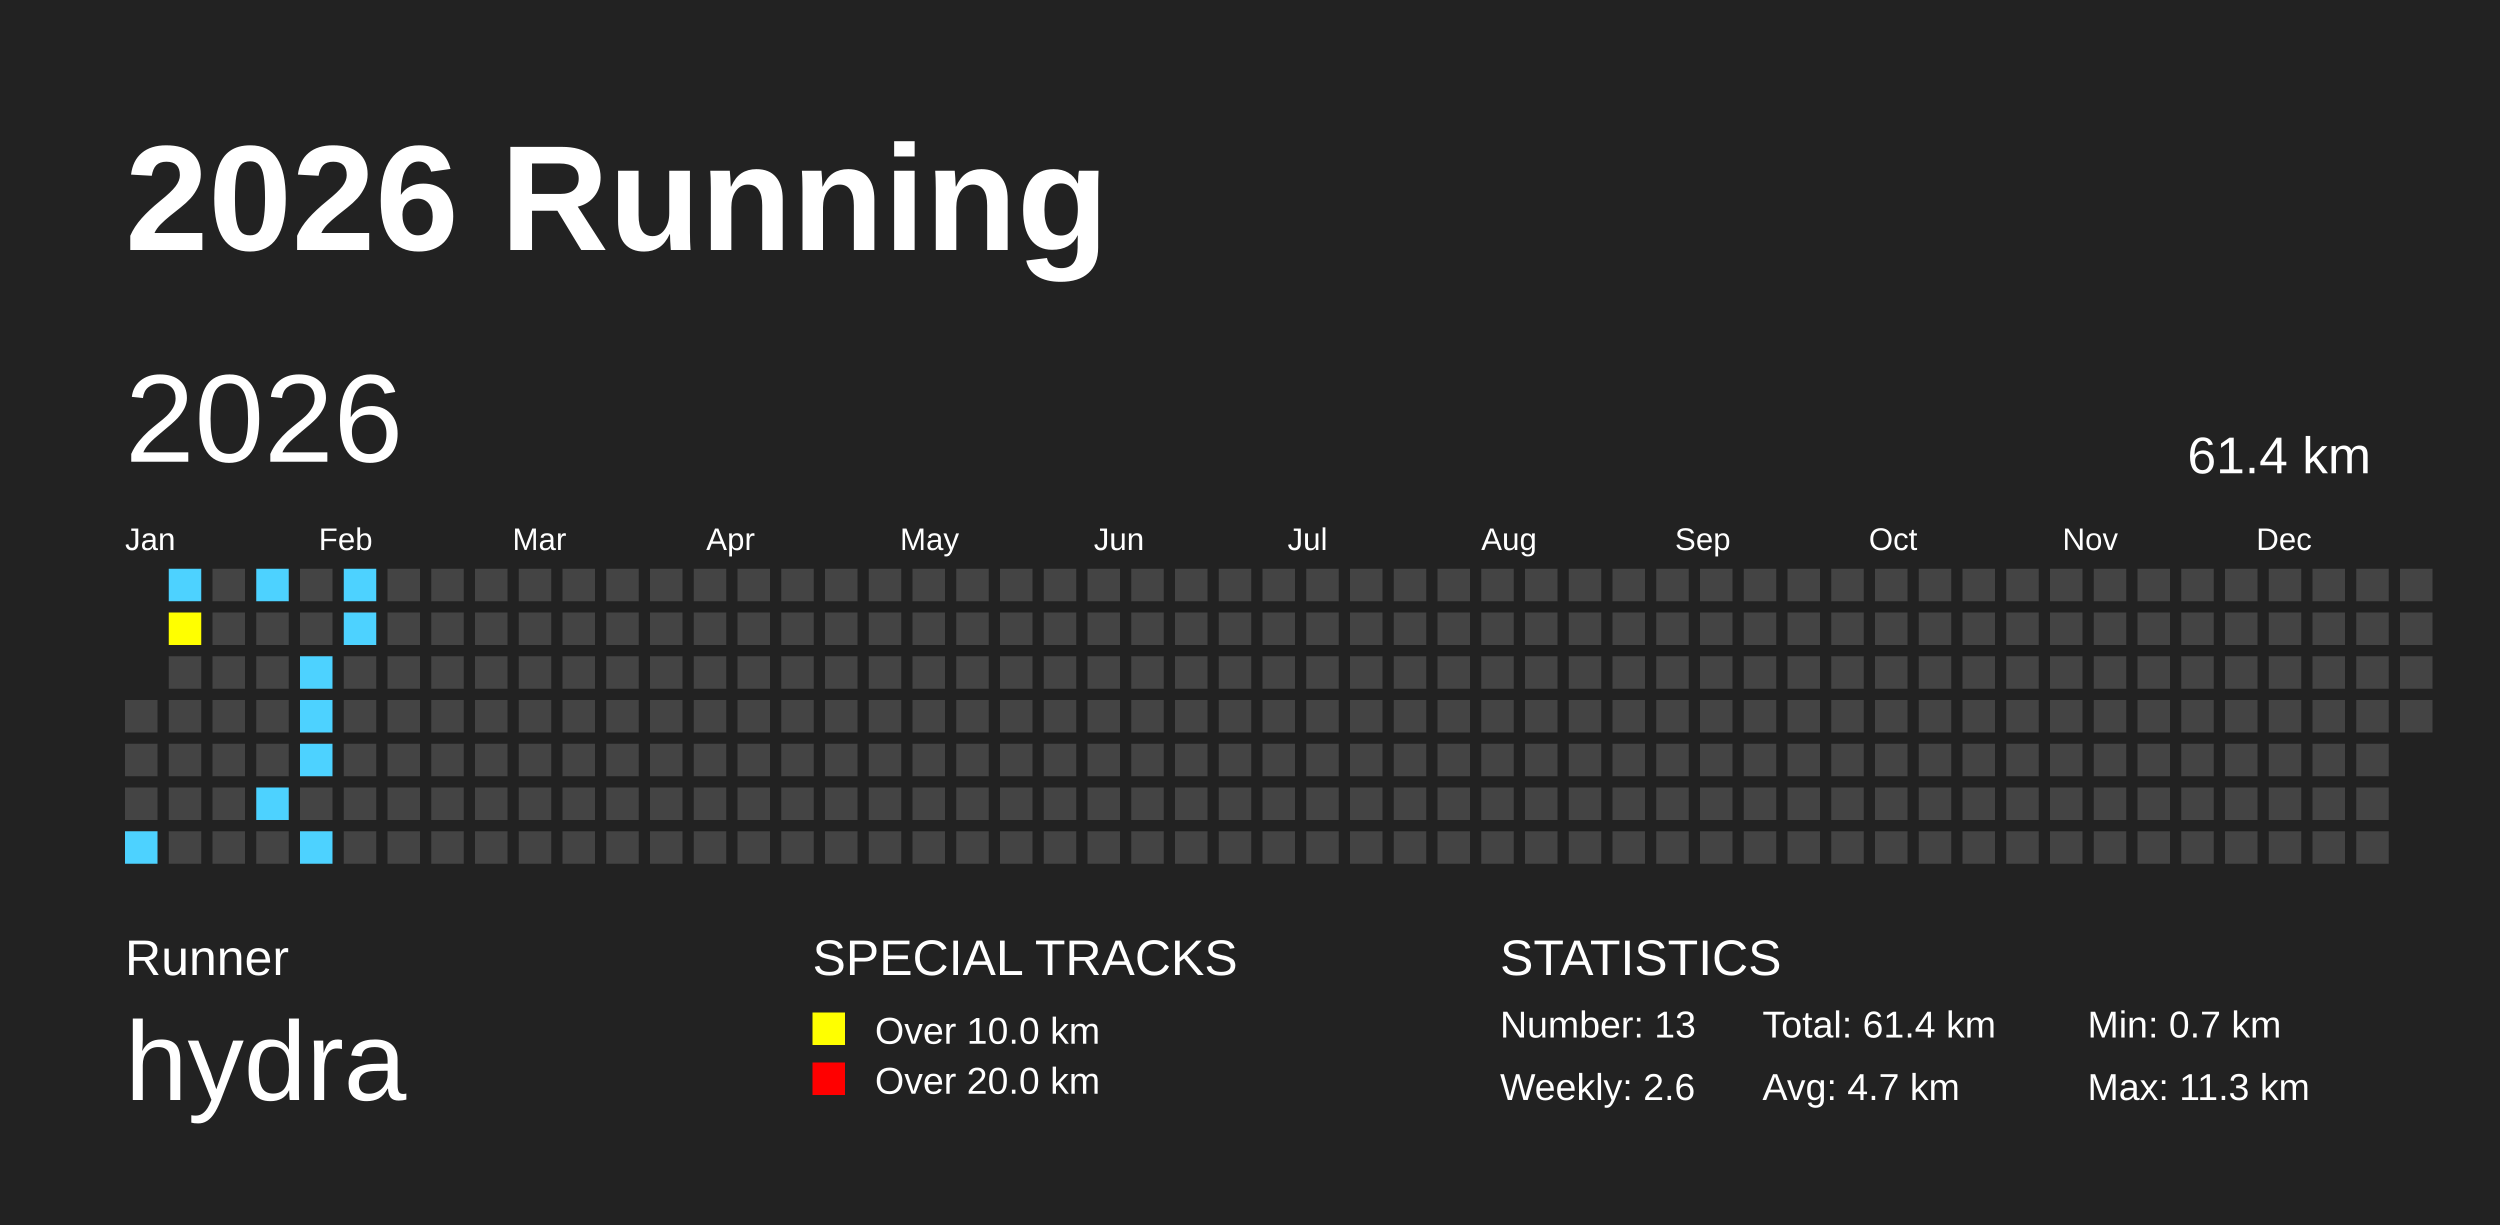
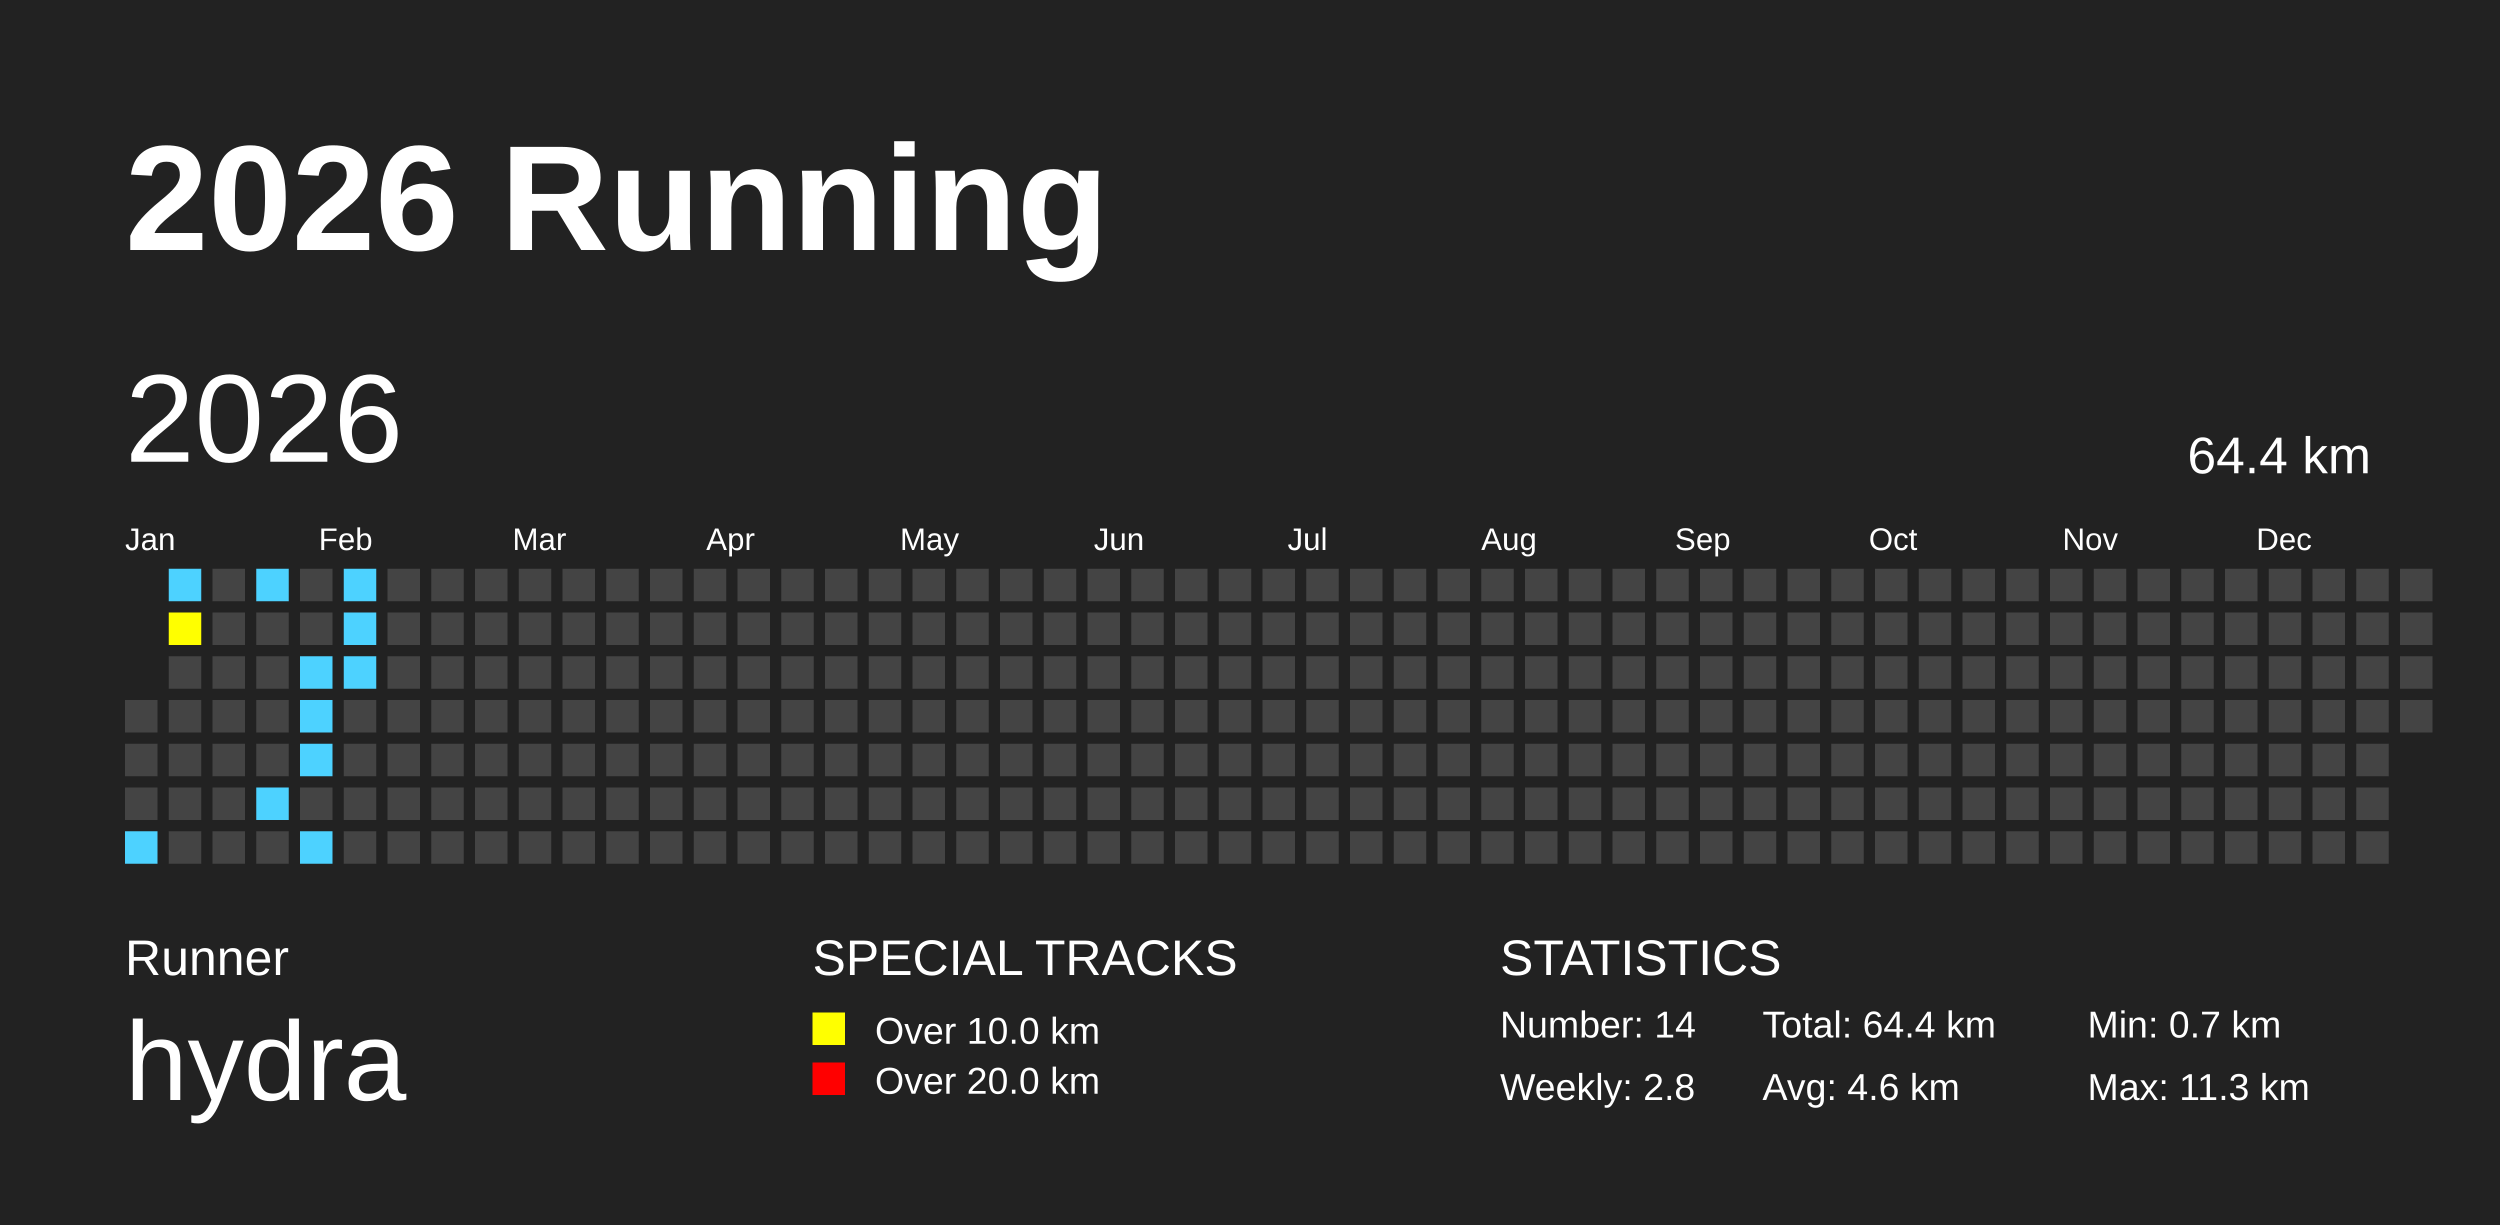
<svg xmlns="http://www.w3.org/2000/svg" baseProfile="full" height="98mm" version="1.1" viewBox="0,0,200,98" width="200mm">
  <defs />
  <rect fill="#222222" height="98" width="200" x="0" y="0" />
  <text fill="#FFFFFF" style="font-size:12px; font-family:Arial; font-weight:bold;" x="10" y="20">2026 Running</text>
  <text fill="#FFFFFF" style="font-size:4px; font-family:Arial" x="10" y="78">Runner</text>
  <text fill="#FFFFFF" style="font-size:9px; font-family:Arial" x="10" y="88">hydra</text>
  <text fill="#FFFFFF" style="font-size:4px; font-family:Arial" x="65" y="78">SPECIAL TRACKS</text>
  <rect fill="yellow" height="2.6" width="2.6" x="65" y="81" />
  <text fill="#FFFFFF" style="font-size:3px; font-family:Arial" x="70" y="83.5">Over 10.0 km</text>
  <rect fill="red" height="2.6" width="2.6" x="65" y="85" />
  <text fill="#FFFFFF" style="font-size:3px; font-family:Arial" x="70" y="87.5">Over 20.0 km</text>
  <text fill="#FFFFFF" style="font-size:4px; font-family:Arial" x="120" y="78">STATISTICS</text>
-   <text fill="#FFFFFF" style="font-size:3px; font-family:Arial" x="120" y="83">Number: 13</text>
-   <text fill="#FFFFFF" style="font-size:3px; font-family:Arial" x="120" y="88">Weekly: 2.6</text>
-   <text fill="#FFFFFF" style="font-size:3px; font-family:Arial" x="141" y="83">Total: 61.4 km</text>
-   <text fill="#FFFFFF" style="font-size:3px; font-family:Arial" x="141" y="88">Avg: 4.7 km</text>
+   <text fill="#FFFFFF" style="font-size:3px; font-family:Arial" x="120" y="83">Number: 14</text>
+   <text fill="#FFFFFF" style="font-size:3px; font-family:Arial" x="120" y="88">Weekly: 2.8</text>
+   <text fill="#FFFFFF" style="font-size:3px; font-family:Arial" x="141" y="83">Total: 64.4 km</text>
+   <text fill="#FFFFFF" style="font-size:3px; font-family:Arial" x="141" y="88">Avg: 4.6 km</text>
  <text fill="#FFFFFF" style="font-size:3px; font-family:Arial" x="167" y="83">Min: 0.7 km</text>
  <text fill="#FFFFFF" style="font-size:3px; font-family:Arial" x="167" y="88">Max: 11.3 km</text>
  <text dominant-baseline="hanging" fill="#FFFFFF" style="font-size:10.0px; font-family:Arial;" x="10" y="30">2026</text>
-   <text dominant-baseline="hanging" fill="#FFFFFF" style="font-size:4.125px; font-family:Arial;" x="175" y="35">61.4 km</text>
+   <text dominant-baseline="hanging" fill="#FFFFFF" style="font-size:4.125px; font-family:Arial;" x="175" y="35">64.4 km</text>
  <text fill="#FFFFFF" style="font-size:2.5px; font-family:Arial" x="10.0" y="44">Jan</text>
  <text fill="#FFFFFF" style="font-size:2.5px; font-family:Arial" x="25.5" y="44">Feb</text>
  <text fill="#FFFFFF" style="font-size:2.5px; font-family:Arial" x="41.0" y="44">Mar</text>
  <text fill="#FFFFFF" style="font-size:2.5px; font-family:Arial" x="56.5" y="44">Apr</text>
  <text fill="#FFFFFF" style="font-size:2.5px; font-family:Arial" x="72.0" y="44">May</text>
  <text fill="#FFFFFF" style="font-size:2.5px; font-family:Arial" x="87.5" y="44">Jun</text>
  <text fill="#FFFFFF" style="font-size:2.5px; font-family:Arial" x="103.0" y="44">Jul</text>
  <text fill="#FFFFFF" style="font-size:2.5px; font-family:Arial" x="118.5" y="44">Aug</text>
  <text fill="#FFFFFF" style="font-size:2.5px; font-family:Arial" x="134.0" y="44">Sep</text>
  <text fill="#FFFFFF" style="font-size:2.5px; font-family:Arial" x="149.5" y="44">Oct</text>
  <text fill="#FFFFFF" style="font-size:2.5px; font-family:Arial" x="165.0" y="44">Nov</text>
  <text fill="#FFFFFF" style="font-size:2.5px; font-family:Arial" x="180.5" y="44">Dec</text>
  <rect fill="#444444" height="2.6" width="2.6" x="10.0" y="56.0" />
  <rect fill="#444444" height="2.6" width="2.6" x="10.0" y="59.5" />
  <rect fill="#444444" height="2.6" width="2.6" x="10.0" y="63.0" />
  <rect fill="#4DD2FF" height="2.6" width="2.6" x="10.0" y="66.5" />
  <rect fill="#4DD2FF" height="2.6" width="2.6" x="13.5" y="45.5" />
  <rect fill="yellow" height="2.6" width="2.6" x="13.5" y="49.0" />
  <rect fill="#444444" height="2.6" width="2.6" x="13.5" y="52.5" />
  <rect fill="#444444" height="2.6" width="2.6" x="13.5" y="56.0" />
  <rect fill="#444444" height="2.6" width="2.6" x="13.5" y="59.5" />
  <rect fill="#444444" height="2.6" width="2.6" x="13.5" y="63.0" />
  <rect fill="#444444" height="2.6" width="2.6" x="13.5" y="66.5" />
  <rect fill="#444444" height="2.6" width="2.6" x="17.0" y="45.5" />
  <rect fill="#444444" height="2.6" width="2.6" x="17.0" y="49.0" />
  <rect fill="#444444" height="2.6" width="2.6" x="17.0" y="52.5" />
  <rect fill="#444444" height="2.6" width="2.6" x="17.0" y="56.0" />
  <rect fill="#444444" height="2.6" width="2.6" x="17.0" y="59.5" />
  <rect fill="#444444" height="2.6" width="2.6" x="17.0" y="63.0" />
  <rect fill="#444444" height="2.6" width="2.6" x="17.0" y="66.5" />
  <rect fill="#4DD2FF" height="2.6" width="2.6" x="20.5" y="45.5" />
  <rect fill="#444444" height="2.6" width="2.6" x="20.5" y="49.0" />
  <rect fill="#444444" height="2.6" width="2.6" x="20.5" y="52.5" />
  <rect fill="#444444" height="2.6" width="2.6" x="20.5" y="56.0" />
  <rect fill="#444444" height="2.6" width="2.6" x="20.5" y="59.5" />
  <rect fill="#4DD2FF" height="2.6" width="2.6" x="20.5" y="63.0" />
  <rect fill="#444444" height="2.6" width="2.6" x="20.5" y="66.5" />
  <rect fill="#444444" height="2.6" width="2.6" x="24.0" y="45.5" />
  <rect fill="#444444" height="2.6" width="2.6" x="24.0" y="49.0" />
  <rect fill="#4DD2FF" height="2.6" width="2.6" x="24.0" y="52.5" />
  <rect fill="#4DD2FF" height="2.6" width="2.6" x="24.0" y="56.0" />
  <rect fill="#4DD2FF" height="2.6" width="2.6" x="24.0" y="59.5" />
  <rect fill="#444444" height="2.6" width="2.6" x="24.0" y="63.0" />
  <rect fill="#4DD2FF" height="2.6" width="2.6" x="24.0" y="66.5" />
  <rect fill="#4DD2FF" height="2.6" width="2.6" x="27.5" y="45.5" />
  <rect fill="#4DD2FF" height="2.6" width="2.6" x="27.5" y="49.0" />
-   <rect fill="#444444" height="2.6" width="2.6" x="27.5" y="52.5" />
+   <rect fill="#4DD2FF" height="2.6" width="2.6" x="27.5" y="52.5" />
  <rect fill="#444444" height="2.6" width="2.6" x="27.5" y="56.0" />
  <rect fill="#444444" height="2.6" width="2.6" x="27.5" y="59.5" />
  <rect fill="#444444" height="2.6" width="2.6" x="27.5" y="63.0" />
  <rect fill="#444444" height="2.6" width="2.6" x="27.5" y="66.5" />
  <rect fill="#444444" height="2.6" width="2.6" x="31.0" y="45.5" />
  <rect fill="#444444" height="2.6" width="2.6" x="31.0" y="49.0" />
  <rect fill="#444444" height="2.6" width="2.6" x="31.0" y="52.5" />
  <rect fill="#444444" height="2.6" width="2.6" x="31.0" y="56.0" />
  <rect fill="#444444" height="2.6" width="2.6" x="31.0" y="59.5" />
  <rect fill="#444444" height="2.6" width="2.6" x="31.0" y="63.0" />
  <rect fill="#444444" height="2.6" width="2.6" x="31.0" y="66.5" />
  <rect fill="#444444" height="2.6" width="2.6" x="34.5" y="45.5" />
  <rect fill="#444444" height="2.6" width="2.6" x="34.5" y="49.0" />
  <rect fill="#444444" height="2.6" width="2.6" x="34.5" y="52.5" />
  <rect fill="#444444" height="2.6" width="2.6" x="34.5" y="56.0" />
  <rect fill="#444444" height="2.6" width="2.6" x="34.5" y="59.5" />
  <rect fill="#444444" height="2.6" width="2.6" x="34.5" y="63.0" />
  <rect fill="#444444" height="2.6" width="2.6" x="34.5" y="66.5" />
  <rect fill="#444444" height="2.6" width="2.6" x="38.0" y="45.5" />
  <rect fill="#444444" height="2.6" width="2.6" x="38.0" y="49.0" />
  <rect fill="#444444" height="2.6" width="2.6" x="38.0" y="52.5" />
  <rect fill="#444444" height="2.6" width="2.6" x="38.0" y="56.0" />
  <rect fill="#444444" height="2.6" width="2.6" x="38.0" y="59.5" />
  <rect fill="#444444" height="2.6" width="2.6" x="38.0" y="63.0" />
  <rect fill="#444444" height="2.6" width="2.6" x="38.0" y="66.5" />
  <rect fill="#444444" height="2.6" width="2.6" x="41.5" y="45.5" />
  <rect fill="#444444" height="2.6" width="2.6" x="41.5" y="49.0" />
  <rect fill="#444444" height="2.6" width="2.6" x="41.5" y="52.5" />
  <rect fill="#444444" height="2.6" width="2.6" x="41.5" y="56.0" />
  <rect fill="#444444" height="2.6" width="2.6" x="41.5" y="59.5" />
  <rect fill="#444444" height="2.6" width="2.6" x="41.5" y="63.0" />
  <rect fill="#444444" height="2.6" width="2.6" x="41.5" y="66.5" />
  <rect fill="#444444" height="2.6" width="2.6" x="45.0" y="45.5" />
  <rect fill="#444444" height="2.6" width="2.6" x="45.0" y="49.0" />
  <rect fill="#444444" height="2.6" width="2.6" x="45.0" y="52.5" />
  <rect fill="#444444" height="2.6" width="2.6" x="45.0" y="56.0" />
  <rect fill="#444444" height="2.6" width="2.6" x="45.0" y="59.5" />
  <rect fill="#444444" height="2.6" width="2.6" x="45.0" y="63.0" />
  <rect fill="#444444" height="2.6" width="2.6" x="45.0" y="66.5" />
  <rect fill="#444444" height="2.6" width="2.6" x="48.5" y="45.5" />
  <rect fill="#444444" height="2.6" width="2.6" x="48.5" y="49.0" />
  <rect fill="#444444" height="2.6" width="2.6" x="48.5" y="52.5" />
  <rect fill="#444444" height="2.6" width="2.6" x="48.5" y="56.0" />
  <rect fill="#444444" height="2.6" width="2.6" x="48.5" y="59.5" />
  <rect fill="#444444" height="2.6" width="2.6" x="48.5" y="63.0" />
  <rect fill="#444444" height="2.6" width="2.6" x="48.5" y="66.5" />
  <rect fill="#444444" height="2.6" width="2.6" x="52.0" y="45.5" />
  <rect fill="#444444" height="2.6" width="2.6" x="52.0" y="49.0" />
  <rect fill="#444444" height="2.6" width="2.6" x="52.0" y="52.5" />
  <rect fill="#444444" height="2.6" width="2.6" x="52.0" y="56.0" />
  <rect fill="#444444" height="2.6" width="2.6" x="52.0" y="59.5" />
  <rect fill="#444444" height="2.6" width="2.6" x="52.0" y="63.0" />
  <rect fill="#444444" height="2.6" width="2.6" x="52.0" y="66.5" />
  <rect fill="#444444" height="2.6" width="2.6" x="55.5" y="45.5" />
  <rect fill="#444444" height="2.6" width="2.6" x="55.5" y="49.0" />
  <rect fill="#444444" height="2.6" width="2.6" x="55.5" y="52.5" />
  <rect fill="#444444" height="2.6" width="2.6" x="55.5" y="56.0" />
  <rect fill="#444444" height="2.6" width="2.6" x="55.5" y="59.5" />
  <rect fill="#444444" height="2.6" width="2.6" x="55.5" y="63.0" />
  <rect fill="#444444" height="2.6" width="2.6" x="55.5" y="66.5" />
  <rect fill="#444444" height="2.6" width="2.6" x="59.0" y="45.5" />
  <rect fill="#444444" height="2.6" width="2.6" x="59.0" y="49.0" />
  <rect fill="#444444" height="2.6" width="2.6" x="59.0" y="52.5" />
  <rect fill="#444444" height="2.6" width="2.6" x="59.0" y="56.0" />
  <rect fill="#444444" height="2.6" width="2.6" x="59.0" y="59.5" />
  <rect fill="#444444" height="2.6" width="2.6" x="59.0" y="63.0" />
  <rect fill="#444444" height="2.6" width="2.6" x="59.0" y="66.5" />
  <rect fill="#444444" height="2.6" width="2.6" x="62.5" y="45.5" />
  <rect fill="#444444" height="2.6" width="2.6" x="62.5" y="49.0" />
  <rect fill="#444444" height="2.6" width="2.6" x="62.5" y="52.5" />
  <rect fill="#444444" height="2.6" width="2.6" x="62.5" y="56.0" />
  <rect fill="#444444" height="2.6" width="2.6" x="62.5" y="59.5" />
  <rect fill="#444444" height="2.6" width="2.6" x="62.5" y="63.0" />
  <rect fill="#444444" height="2.6" width="2.6" x="62.5" y="66.5" />
  <rect fill="#444444" height="2.6" width="2.6" x="66.0" y="45.5" />
  <rect fill="#444444" height="2.6" width="2.6" x="66.0" y="49.0" />
  <rect fill="#444444" height="2.6" width="2.6" x="66.0" y="52.5" />
  <rect fill="#444444" height="2.6" width="2.6" x="66.0" y="56.0" />
  <rect fill="#444444" height="2.6" width="2.6" x="66.0" y="59.5" />
  <rect fill="#444444" height="2.6" width="2.6" x="66.0" y="63.0" />
  <rect fill="#444444" height="2.6" width="2.6" x="66.0" y="66.5" />
  <rect fill="#444444" height="2.6" width="2.6" x="69.5" y="45.5" />
  <rect fill="#444444" height="2.6" width="2.6" x="69.5" y="49.0" />
  <rect fill="#444444" height="2.6" width="2.6" x="69.5" y="52.5" />
  <rect fill="#444444" height="2.6" width="2.6" x="69.5" y="56.0" />
  <rect fill="#444444" height="2.6" width="2.6" x="69.5" y="59.5" />
  <rect fill="#444444" height="2.6" width="2.6" x="69.5" y="63.0" />
  <rect fill="#444444" height="2.6" width="2.6" x="69.5" y="66.5" />
  <rect fill="#444444" height="2.6" width="2.6" x="73.0" y="45.5" />
  <rect fill="#444444" height="2.6" width="2.6" x="73.0" y="49.0" />
  <rect fill="#444444" height="2.6" width="2.6" x="73.0" y="52.5" />
  <rect fill="#444444" height="2.6" width="2.6" x="73.0" y="56.0" />
  <rect fill="#444444" height="2.6" width="2.6" x="73.0" y="59.5" />
  <rect fill="#444444" height="2.6" width="2.6" x="73.0" y="63.0" />
  <rect fill="#444444" height="2.6" width="2.6" x="73.0" y="66.5" />
  <rect fill="#444444" height="2.6" width="2.6" x="76.5" y="45.5" />
  <rect fill="#444444" height="2.6" width="2.6" x="76.5" y="49.0" />
  <rect fill="#444444" height="2.6" width="2.6" x="76.5" y="52.5" />
  <rect fill="#444444" height="2.6" width="2.6" x="76.5" y="56.0" />
  <rect fill="#444444" height="2.6" width="2.6" x="76.5" y="59.5" />
  <rect fill="#444444" height="2.6" width="2.6" x="76.5" y="63.0" />
  <rect fill="#444444" height="2.6" width="2.6" x="76.5" y="66.5" />
  <rect fill="#444444" height="2.6" width="2.6" x="80.0" y="45.5" />
  <rect fill="#444444" height="2.6" width="2.6" x="80.0" y="49.0" />
  <rect fill="#444444" height="2.6" width="2.6" x="80.0" y="52.5" />
  <rect fill="#444444" height="2.6" width="2.6" x="80.0" y="56.0" />
  <rect fill="#444444" height="2.6" width="2.6" x="80.0" y="59.5" />
  <rect fill="#444444" height="2.6" width="2.6" x="80.0" y="63.0" />
  <rect fill="#444444" height="2.6" width="2.6" x="80.0" y="66.5" />
  <rect fill="#444444" height="2.6" width="2.6" x="83.5" y="45.5" />
  <rect fill="#444444" height="2.6" width="2.6" x="83.5" y="49.0" />
  <rect fill="#444444" height="2.6" width="2.6" x="83.5" y="52.5" />
  <rect fill="#444444" height="2.6" width="2.6" x="83.5" y="56.0" />
  <rect fill="#444444" height="2.6" width="2.6" x="83.5" y="59.5" />
  <rect fill="#444444" height="2.6" width="2.6" x="83.5" y="63.0" />
  <rect fill="#444444" height="2.6" width="2.6" x="83.5" y="66.5" />
  <rect fill="#444444" height="2.6" width="2.6" x="87.0" y="45.5" />
  <rect fill="#444444" height="2.6" width="2.6" x="87.0" y="49.0" />
  <rect fill="#444444" height="2.6" width="2.6" x="87.0" y="52.5" />
  <rect fill="#444444" height="2.6" width="2.6" x="87.0" y="56.0" />
  <rect fill="#444444" height="2.6" width="2.6" x="87.0" y="59.5" />
  <rect fill="#444444" height="2.6" width="2.6" x="87.0" y="63.0" />
  <rect fill="#444444" height="2.6" width="2.6" x="87.0" y="66.5" />
  <rect fill="#444444" height="2.6" width="2.6" x="90.5" y="45.5" />
  <rect fill="#444444" height="2.6" width="2.6" x="90.5" y="49.0" />
  <rect fill="#444444" height="2.6" width="2.6" x="90.5" y="52.5" />
  <rect fill="#444444" height="2.6" width="2.6" x="90.5" y="56.0" />
  <rect fill="#444444" height="2.6" width="2.6" x="90.5" y="59.5" />
  <rect fill="#444444" height="2.6" width="2.6" x="90.5" y="63.0" />
  <rect fill="#444444" height="2.6" width="2.6" x="90.5" y="66.5" />
  <rect fill="#444444" height="2.6" width="2.6" x="94.0" y="45.5" />
  <rect fill="#444444" height="2.6" width="2.6" x="94.0" y="49.0" />
  <rect fill="#444444" height="2.6" width="2.6" x="94.0" y="52.5" />
  <rect fill="#444444" height="2.6" width="2.6" x="94.0" y="56.0" />
  <rect fill="#444444" height="2.6" width="2.6" x="94.0" y="59.5" />
  <rect fill="#444444" height="2.6" width="2.6" x="94.0" y="63.0" />
  <rect fill="#444444" height="2.6" width="2.6" x="94.0" y="66.5" />
  <rect fill="#444444" height="2.6" width="2.6" x="97.5" y="45.5" />
  <rect fill="#444444" height="2.6" width="2.6" x="97.5" y="49.0" />
  <rect fill="#444444" height="2.6" width="2.6" x="97.5" y="52.5" />
  <rect fill="#444444" height="2.6" width="2.6" x="97.5" y="56.0" />
  <rect fill="#444444" height="2.6" width="2.6" x="97.5" y="59.5" />
  <rect fill="#444444" height="2.6" width="2.6" x="97.5" y="63.0" />
  <rect fill="#444444" height="2.6" width="2.6" x="97.5" y="66.5" />
  <rect fill="#444444" height="2.6" width="2.6" x="101.0" y="45.5" />
  <rect fill="#444444" height="2.6" width="2.6" x="101.0" y="49.0" />
  <rect fill="#444444" height="2.6" width="2.6" x="101.0" y="52.5" />
  <rect fill="#444444" height="2.6" width="2.6" x="101.0" y="56.0" />
  <rect fill="#444444" height="2.6" width="2.6" x="101.0" y="59.5" />
  <rect fill="#444444" height="2.6" width="2.6" x="101.0" y="63.0" />
  <rect fill="#444444" height="2.6" width="2.6" x="101.0" y="66.5" />
  <rect fill="#444444" height="2.6" width="2.6" x="104.5" y="45.5" />
  <rect fill="#444444" height="2.6" width="2.6" x="104.5" y="49.0" />
  <rect fill="#444444" height="2.6" width="2.6" x="104.5" y="52.5" />
  <rect fill="#444444" height="2.6" width="2.6" x="104.5" y="56.0" />
  <rect fill="#444444" height="2.6" width="2.6" x="104.5" y="59.5" />
  <rect fill="#444444" height="2.6" width="2.6" x="104.5" y="63.0" />
  <rect fill="#444444" height="2.6" width="2.6" x="104.5" y="66.5" />
  <rect fill="#444444" height="2.6" width="2.6" x="108.0" y="45.5" />
  <rect fill="#444444" height="2.6" width="2.6" x="108.0" y="49.0" />
  <rect fill="#444444" height="2.6" width="2.6" x="108.0" y="52.5" />
  <rect fill="#444444" height="2.6" width="2.6" x="108.0" y="56.0" />
  <rect fill="#444444" height="2.6" width="2.6" x="108.0" y="59.5" />
  <rect fill="#444444" height="2.6" width="2.6" x="108.0" y="63.0" />
  <rect fill="#444444" height="2.6" width="2.6" x="108.0" y="66.5" />
  <rect fill="#444444" height="2.6" width="2.6" x="111.5" y="45.5" />
  <rect fill="#444444" height="2.6" width="2.6" x="111.5" y="49.0" />
  <rect fill="#444444" height="2.6" width="2.6" x="111.5" y="52.5" />
  <rect fill="#444444" height="2.6" width="2.6" x="111.5" y="56.0" />
  <rect fill="#444444" height="2.6" width="2.6" x="111.5" y="59.5" />
  <rect fill="#444444" height="2.6" width="2.6" x="111.5" y="63.0" />
  <rect fill="#444444" height="2.6" width="2.6" x="111.5" y="66.5" />
  <rect fill="#444444" height="2.6" width="2.6" x="115.0" y="45.5" />
  <rect fill="#444444" height="2.6" width="2.6" x="115.0" y="49.0" />
  <rect fill="#444444" height="2.6" width="2.6" x="115.0" y="52.5" />
  <rect fill="#444444" height="2.6" width="2.6" x="115.0" y="56.0" />
  <rect fill="#444444" height="2.6" width="2.6" x="115.0" y="59.5" />
  <rect fill="#444444" height="2.6" width="2.6" x="115.0" y="63.0" />
  <rect fill="#444444" height="2.6" width="2.6" x="115.0" y="66.5" />
  <rect fill="#444444" height="2.6" width="2.6" x="118.5" y="45.5" />
  <rect fill="#444444" height="2.6" width="2.6" x="118.5" y="49.0" />
  <rect fill="#444444" height="2.6" width="2.6" x="118.5" y="52.5" />
  <rect fill="#444444" height="2.6" width="2.6" x="118.5" y="56.0" />
  <rect fill="#444444" height="2.6" width="2.6" x="118.5" y="59.5" />
  <rect fill="#444444" height="2.6" width="2.6" x="118.5" y="63.0" />
  <rect fill="#444444" height="2.6" width="2.6" x="118.5" y="66.5" />
  <rect fill="#444444" height="2.6" width="2.6" x="122.0" y="45.5" />
  <rect fill="#444444" height="2.6" width="2.6" x="122.0" y="49.0" />
  <rect fill="#444444" height="2.6" width="2.6" x="122.0" y="52.5" />
  <rect fill="#444444" height="2.6" width="2.6" x="122.0" y="56.0" />
  <rect fill="#444444" height="2.6" width="2.6" x="122.0" y="59.5" />
  <rect fill="#444444" height="2.6" width="2.6" x="122.0" y="63.0" />
  <rect fill="#444444" height="2.6" width="2.6" x="122.0" y="66.5" />
  <rect fill="#444444" height="2.6" width="2.6" x="125.5" y="45.5" />
  <rect fill="#444444" height="2.6" width="2.6" x="125.5" y="49.0" />
  <rect fill="#444444" height="2.6" width="2.6" x="125.5" y="52.5" />
  <rect fill="#444444" height="2.6" width="2.6" x="125.5" y="56.0" />
  <rect fill="#444444" height="2.6" width="2.6" x="125.5" y="59.5" />
  <rect fill="#444444" height="2.6" width="2.6" x="125.5" y="63.0" />
  <rect fill="#444444" height="2.6" width="2.6" x="125.5" y="66.5" />
  <rect fill="#444444" height="2.6" width="2.6" x="129.0" y="45.5" />
  <rect fill="#444444" height="2.6" width="2.6" x="129.0" y="49.0" />
  <rect fill="#444444" height="2.6" width="2.6" x="129.0" y="52.5" />
  <rect fill="#444444" height="2.6" width="2.6" x="129.0" y="56.0" />
  <rect fill="#444444" height="2.6" width="2.6" x="129.0" y="59.5" />
  <rect fill="#444444" height="2.6" width="2.6" x="129.0" y="63.0" />
  <rect fill="#444444" height="2.6" width="2.6" x="129.0" y="66.5" />
  <rect fill="#444444" height="2.6" width="2.6" x="132.5" y="45.5" />
  <rect fill="#444444" height="2.6" width="2.6" x="132.5" y="49.0" />
  <rect fill="#444444" height="2.6" width="2.6" x="132.5" y="52.5" />
  <rect fill="#444444" height="2.6" width="2.6" x="132.5" y="56.0" />
  <rect fill="#444444" height="2.6" width="2.6" x="132.5" y="59.5" />
  <rect fill="#444444" height="2.6" width="2.6" x="132.5" y="63.0" />
  <rect fill="#444444" height="2.6" width="2.6" x="132.5" y="66.5" />
  <rect fill="#444444" height="2.6" width="2.6" x="136.0" y="45.5" />
  <rect fill="#444444" height="2.6" width="2.6" x="136.0" y="49.0" />
  <rect fill="#444444" height="2.6" width="2.6" x="136.0" y="52.5" />
  <rect fill="#444444" height="2.6" width="2.6" x="136.0" y="56.0" />
  <rect fill="#444444" height="2.6" width="2.6" x="136.0" y="59.5" />
  <rect fill="#444444" height="2.6" width="2.6" x="136.0" y="63.0" />
  <rect fill="#444444" height="2.6" width="2.6" x="136.0" y="66.5" />
  <rect fill="#444444" height="2.6" width="2.6" x="139.5" y="45.5" />
  <rect fill="#444444" height="2.6" width="2.6" x="139.5" y="49.0" />
  <rect fill="#444444" height="2.6" width="2.6" x="139.5" y="52.5" />
  <rect fill="#444444" height="2.6" width="2.6" x="139.5" y="56.0" />
  <rect fill="#444444" height="2.6" width="2.6" x="139.5" y="59.5" />
  <rect fill="#444444" height="2.6" width="2.6" x="139.5" y="63.0" />
  <rect fill="#444444" height="2.6" width="2.6" x="139.5" y="66.5" />
  <rect fill="#444444" height="2.6" width="2.6" x="143.0" y="45.5" />
  <rect fill="#444444" height="2.6" width="2.6" x="143.0" y="49.0" />
  <rect fill="#444444" height="2.6" width="2.6" x="143.0" y="52.5" />
  <rect fill="#444444" height="2.6" width="2.6" x="143.0" y="56.0" />
  <rect fill="#444444" height="2.6" width="2.6" x="143.0" y="59.5" />
  <rect fill="#444444" height="2.6" width="2.6" x="143.0" y="63.0" />
  <rect fill="#444444" height="2.6" width="2.6" x="143.0" y="66.5" />
  <rect fill="#444444" height="2.6" width="2.6" x="146.5" y="45.5" />
  <rect fill="#444444" height="2.6" width="2.6" x="146.5" y="49.0" />
  <rect fill="#444444" height="2.6" width="2.6" x="146.5" y="52.5" />
  <rect fill="#444444" height="2.6" width="2.6" x="146.5" y="56.0" />
  <rect fill="#444444" height="2.6" width="2.6" x="146.5" y="59.5" />
  <rect fill="#444444" height="2.6" width="2.6" x="146.5" y="63.0" />
  <rect fill="#444444" height="2.6" width="2.6" x="146.5" y="66.5" />
  <rect fill="#444444" height="2.6" width="2.6" x="150.0" y="45.5" />
  <rect fill="#444444" height="2.6" width="2.6" x="150.0" y="49.0" />
  <rect fill="#444444" height="2.6" width="2.6" x="150.0" y="52.5" />
  <rect fill="#444444" height="2.6" width="2.6" x="150.0" y="56.0" />
  <rect fill="#444444" height="2.6" width="2.6" x="150.0" y="59.5" />
  <rect fill="#444444" height="2.6" width="2.6" x="150.0" y="63.0" />
  <rect fill="#444444" height="2.6" width="2.6" x="150.0" y="66.5" />
  <rect fill="#444444" height="2.6" width="2.6" x="153.5" y="45.5" />
  <rect fill="#444444" height="2.6" width="2.6" x="153.5" y="49.0" />
  <rect fill="#444444" height="2.6" width="2.6" x="153.5" y="52.5" />
  <rect fill="#444444" height="2.6" width="2.6" x="153.5" y="56.0" />
  <rect fill="#444444" height="2.6" width="2.6" x="153.5" y="59.5" />
  <rect fill="#444444" height="2.6" width="2.6" x="153.5" y="63.0" />
  <rect fill="#444444" height="2.6" width="2.6" x="153.5" y="66.5" />
  <rect fill="#444444" height="2.6" width="2.6" x="157.0" y="45.5" />
  <rect fill="#444444" height="2.6" width="2.6" x="157.0" y="49.0" />
  <rect fill="#444444" height="2.6" width="2.6" x="157.0" y="52.5" />
  <rect fill="#444444" height="2.6" width="2.6" x="157.0" y="56.0" />
  <rect fill="#444444" height="2.6" width="2.6" x="157.0" y="59.5" />
  <rect fill="#444444" height="2.6" width="2.6" x="157.0" y="63.0" />
  <rect fill="#444444" height="2.6" width="2.6" x="157.0" y="66.5" />
  <rect fill="#444444" height="2.6" width="2.6" x="160.5" y="45.5" />
  <rect fill="#444444" height="2.6" width="2.6" x="160.5" y="49.0" />
  <rect fill="#444444" height="2.6" width="2.6" x="160.5" y="52.5" />
  <rect fill="#444444" height="2.6" width="2.6" x="160.5" y="56.0" />
  <rect fill="#444444" height="2.6" width="2.6" x="160.5" y="59.5" />
  <rect fill="#444444" height="2.6" width="2.6" x="160.5" y="63.0" />
  <rect fill="#444444" height="2.6" width="2.6" x="160.5" y="66.5" />
  <rect fill="#444444" height="2.6" width="2.6" x="164.0" y="45.5" />
  <rect fill="#444444" height="2.6" width="2.6" x="164.0" y="49.0" />
  <rect fill="#444444" height="2.6" width="2.6" x="164.0" y="52.5" />
  <rect fill="#444444" height="2.6" width="2.6" x="164.0" y="56.0" />
  <rect fill="#444444" height="2.6" width="2.6" x="164.0" y="59.5" />
  <rect fill="#444444" height="2.6" width="2.6" x="164.0" y="63.0" />
  <rect fill="#444444" height="2.6" width="2.6" x="164.0" y="66.5" />
  <rect fill="#444444" height="2.6" width="2.6" x="167.5" y="45.5" />
  <rect fill="#444444" height="2.6" width="2.6" x="167.5" y="49.0" />
  <rect fill="#444444" height="2.6" width="2.6" x="167.5" y="52.5" />
  <rect fill="#444444" height="2.6" width="2.6" x="167.5" y="56.0" />
  <rect fill="#444444" height="2.6" width="2.6" x="167.5" y="59.5" />
  <rect fill="#444444" height="2.6" width="2.6" x="167.5" y="63.0" />
  <rect fill="#444444" height="2.6" width="2.6" x="167.5" y="66.5" />
  <rect fill="#444444" height="2.6" width="2.6" x="171.0" y="45.5" />
  <rect fill="#444444" height="2.6" width="2.6" x="171.0" y="49.0" />
  <rect fill="#444444" height="2.6" width="2.6" x="171.0" y="52.5" />
  <rect fill="#444444" height="2.6" width="2.6" x="171.0" y="56.0" />
  <rect fill="#444444" height="2.6" width="2.6" x="171.0" y="59.5" />
  <rect fill="#444444" height="2.6" width="2.6" x="171.0" y="63.0" />
  <rect fill="#444444" height="2.6" width="2.6" x="171.0" y="66.5" />
  <rect fill="#444444" height="2.6" width="2.6" x="174.5" y="45.5" />
  <rect fill="#444444" height="2.6" width="2.6" x="174.5" y="49.0" />
  <rect fill="#444444" height="2.6" width="2.6" x="174.5" y="52.5" />
  <rect fill="#444444" height="2.6" width="2.6" x="174.5" y="56.0" />
  <rect fill="#444444" height="2.6" width="2.6" x="174.5" y="59.5" />
  <rect fill="#444444" height="2.6" width="2.6" x="174.5" y="63.0" />
  <rect fill="#444444" height="2.6" width="2.6" x="174.5" y="66.5" />
  <rect fill="#444444" height="2.6" width="2.6" x="178.0" y="45.5" />
  <rect fill="#444444" height="2.6" width="2.6" x="178.0" y="49.0" />
  <rect fill="#444444" height="2.6" width="2.6" x="178.0" y="52.5" />
  <rect fill="#444444" height="2.6" width="2.6" x="178.0" y="56.0" />
  <rect fill="#444444" height="2.6" width="2.6" x="178.0" y="59.5" />
  <rect fill="#444444" height="2.6" width="2.6" x="178.0" y="63.0" />
  <rect fill="#444444" height="2.6" width="2.6" x="178.0" y="66.5" />
  <rect fill="#444444" height="2.6" width="2.6" x="181.5" y="45.5" />
  <rect fill="#444444" height="2.6" width="2.6" x="181.5" y="49.0" />
  <rect fill="#444444" height="2.6" width="2.6" x="181.5" y="52.5" />
  <rect fill="#444444" height="2.6" width="2.6" x="181.5" y="56.0" />
  <rect fill="#444444" height="2.6" width="2.6" x="181.5" y="59.5" />
  <rect fill="#444444" height="2.6" width="2.6" x="181.5" y="63.0" />
  <rect fill="#444444" height="2.6" width="2.6" x="181.5" y="66.5" />
  <rect fill="#444444" height="2.6" width="2.6" x="185.0" y="45.5" />
  <rect fill="#444444" height="2.6" width="2.6" x="185.0" y="49.0" />
  <rect fill="#444444" height="2.6" width="2.6" x="185.0" y="52.5" />
  <rect fill="#444444" height="2.6" width="2.6" x="185.0" y="56.0" />
  <rect fill="#444444" height="2.6" width="2.6" x="185.0" y="59.5" />
  <rect fill="#444444" height="2.6" width="2.6" x="185.0" y="63.0" />
  <rect fill="#444444" height="2.6" width="2.6" x="185.0" y="66.5" />
  <rect fill="#444444" height="2.6" width="2.6" x="188.5" y="45.5" />
  <rect fill="#444444" height="2.6" width="2.6" x="188.5" y="49.0" />
  <rect fill="#444444" height="2.6" width="2.6" x="188.5" y="52.5" />
  <rect fill="#444444" height="2.6" width="2.6" x="188.5" y="56.0" />
  <rect fill="#444444" height="2.6" width="2.6" x="188.5" y="59.5" />
  <rect fill="#444444" height="2.6" width="2.6" x="188.5" y="63.0" />
  <rect fill="#444444" height="2.6" width="2.6" x="188.5" y="66.5" />
  <rect fill="#444444" height="2.6" width="2.6" x="192.0" y="45.5" />
  <rect fill="#444444" height="2.6" width="2.6" x="192.0" y="49.0" />
  <rect fill="#444444" height="2.6" width="2.6" x="192.0" y="52.5" />
  <rect fill="#444444" height="2.6" width="2.6" x="192.0" y="56.0" />
</svg>
